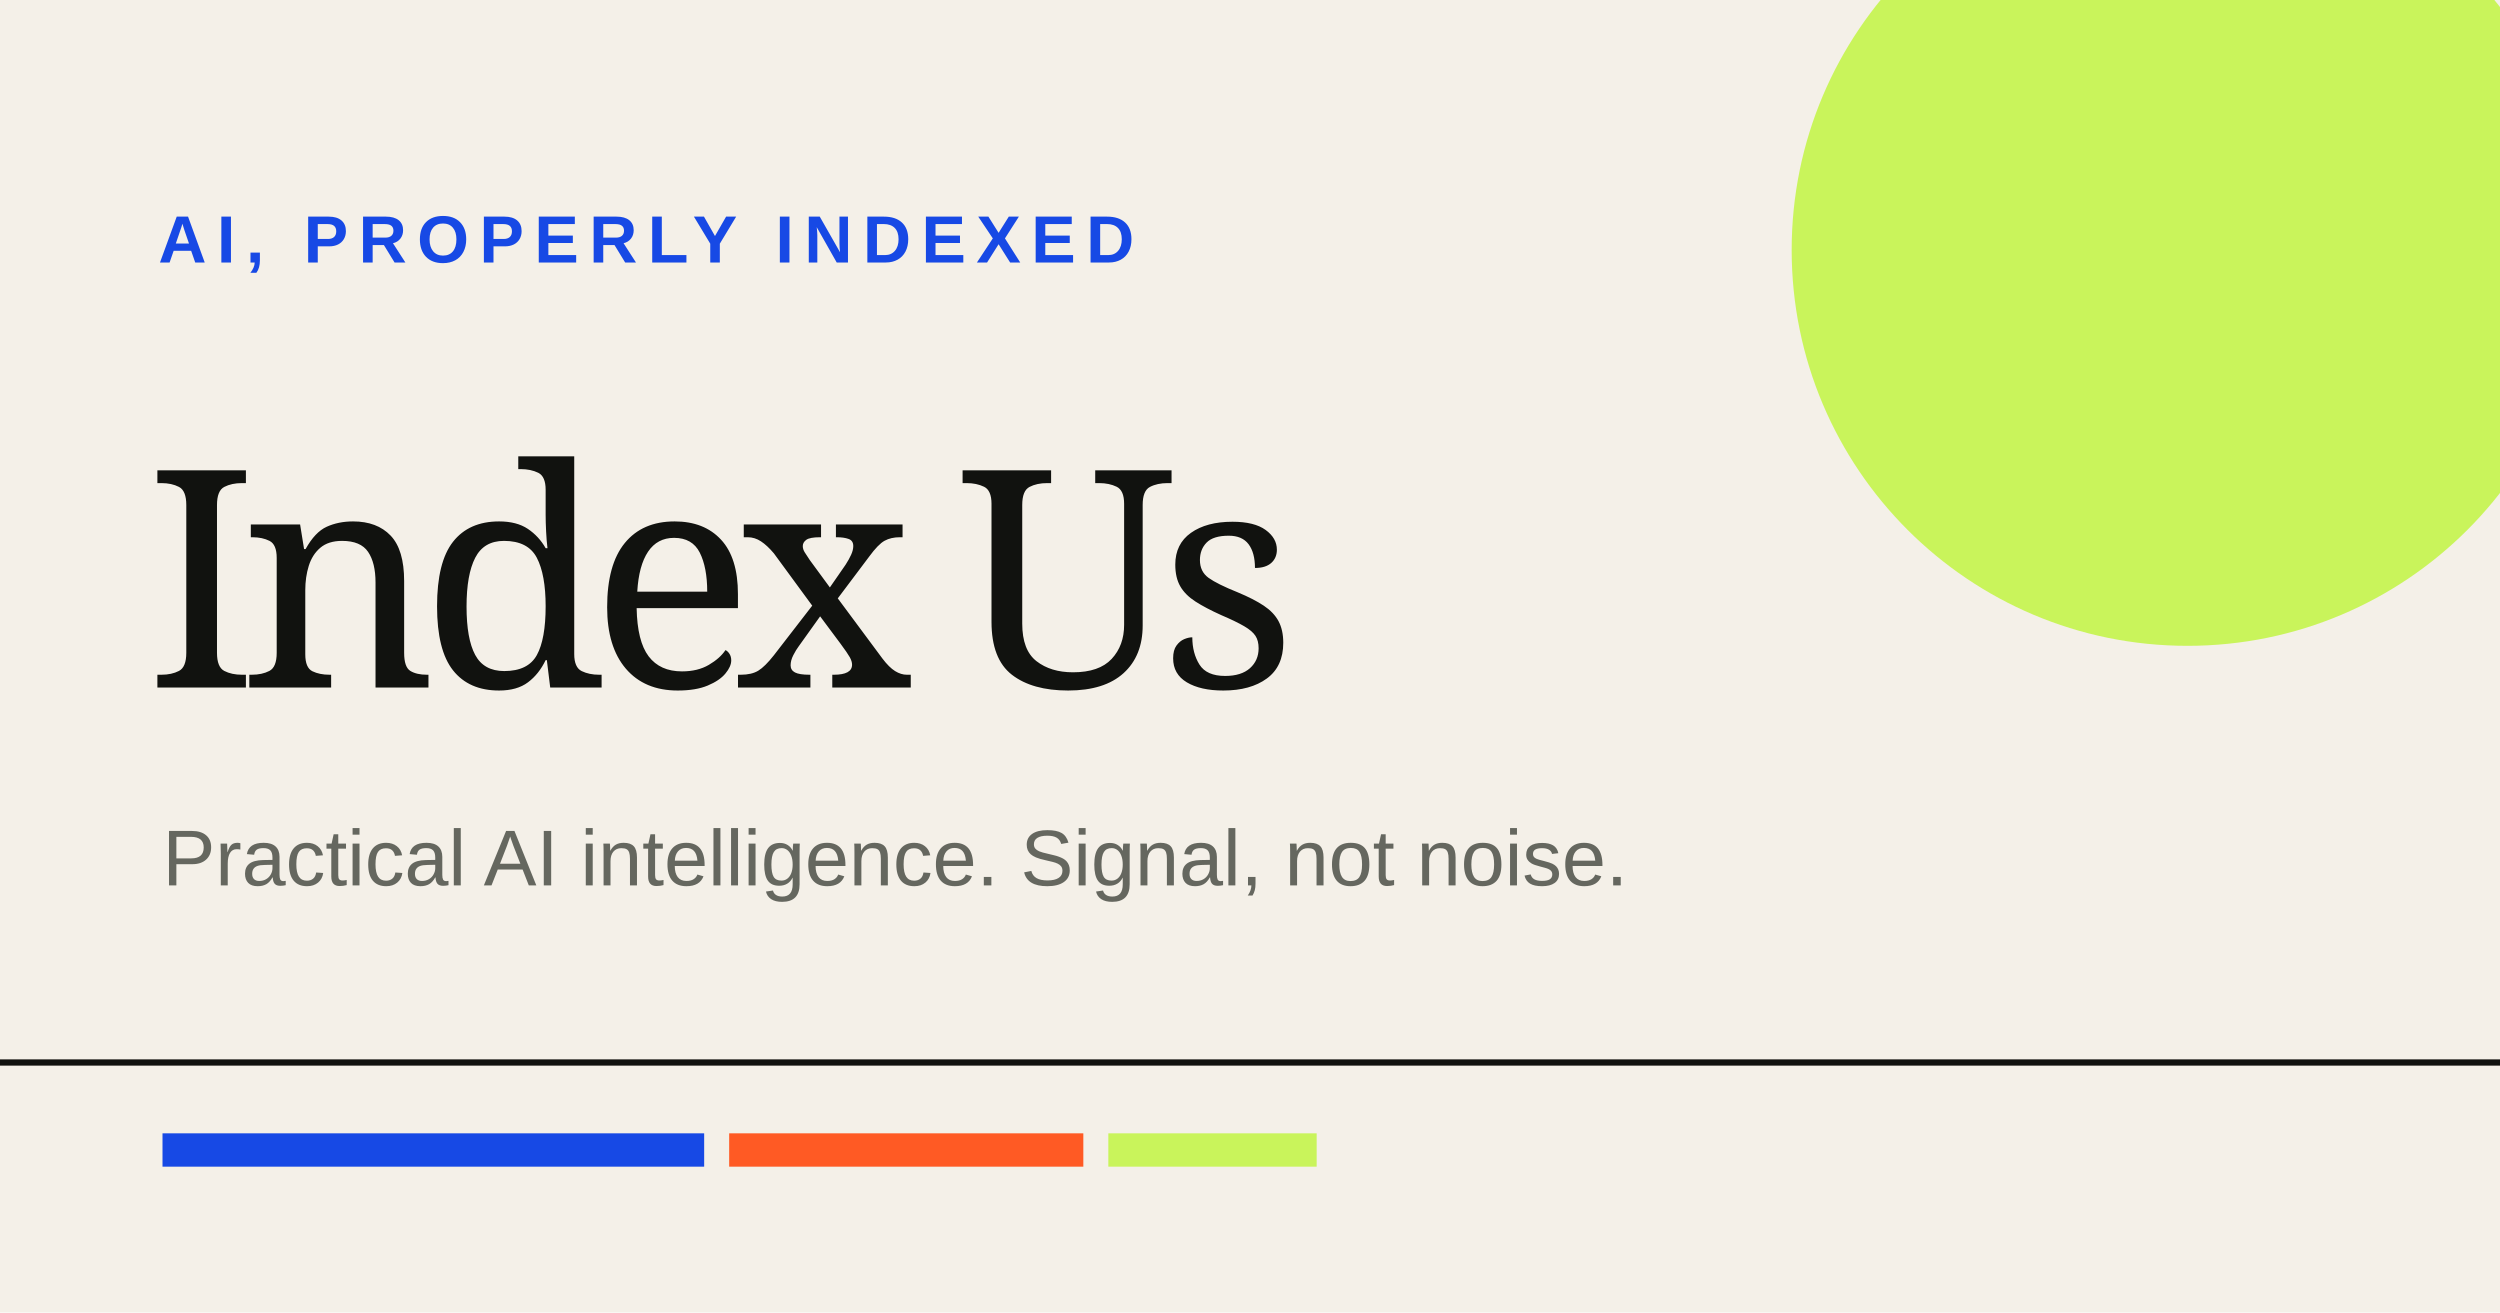
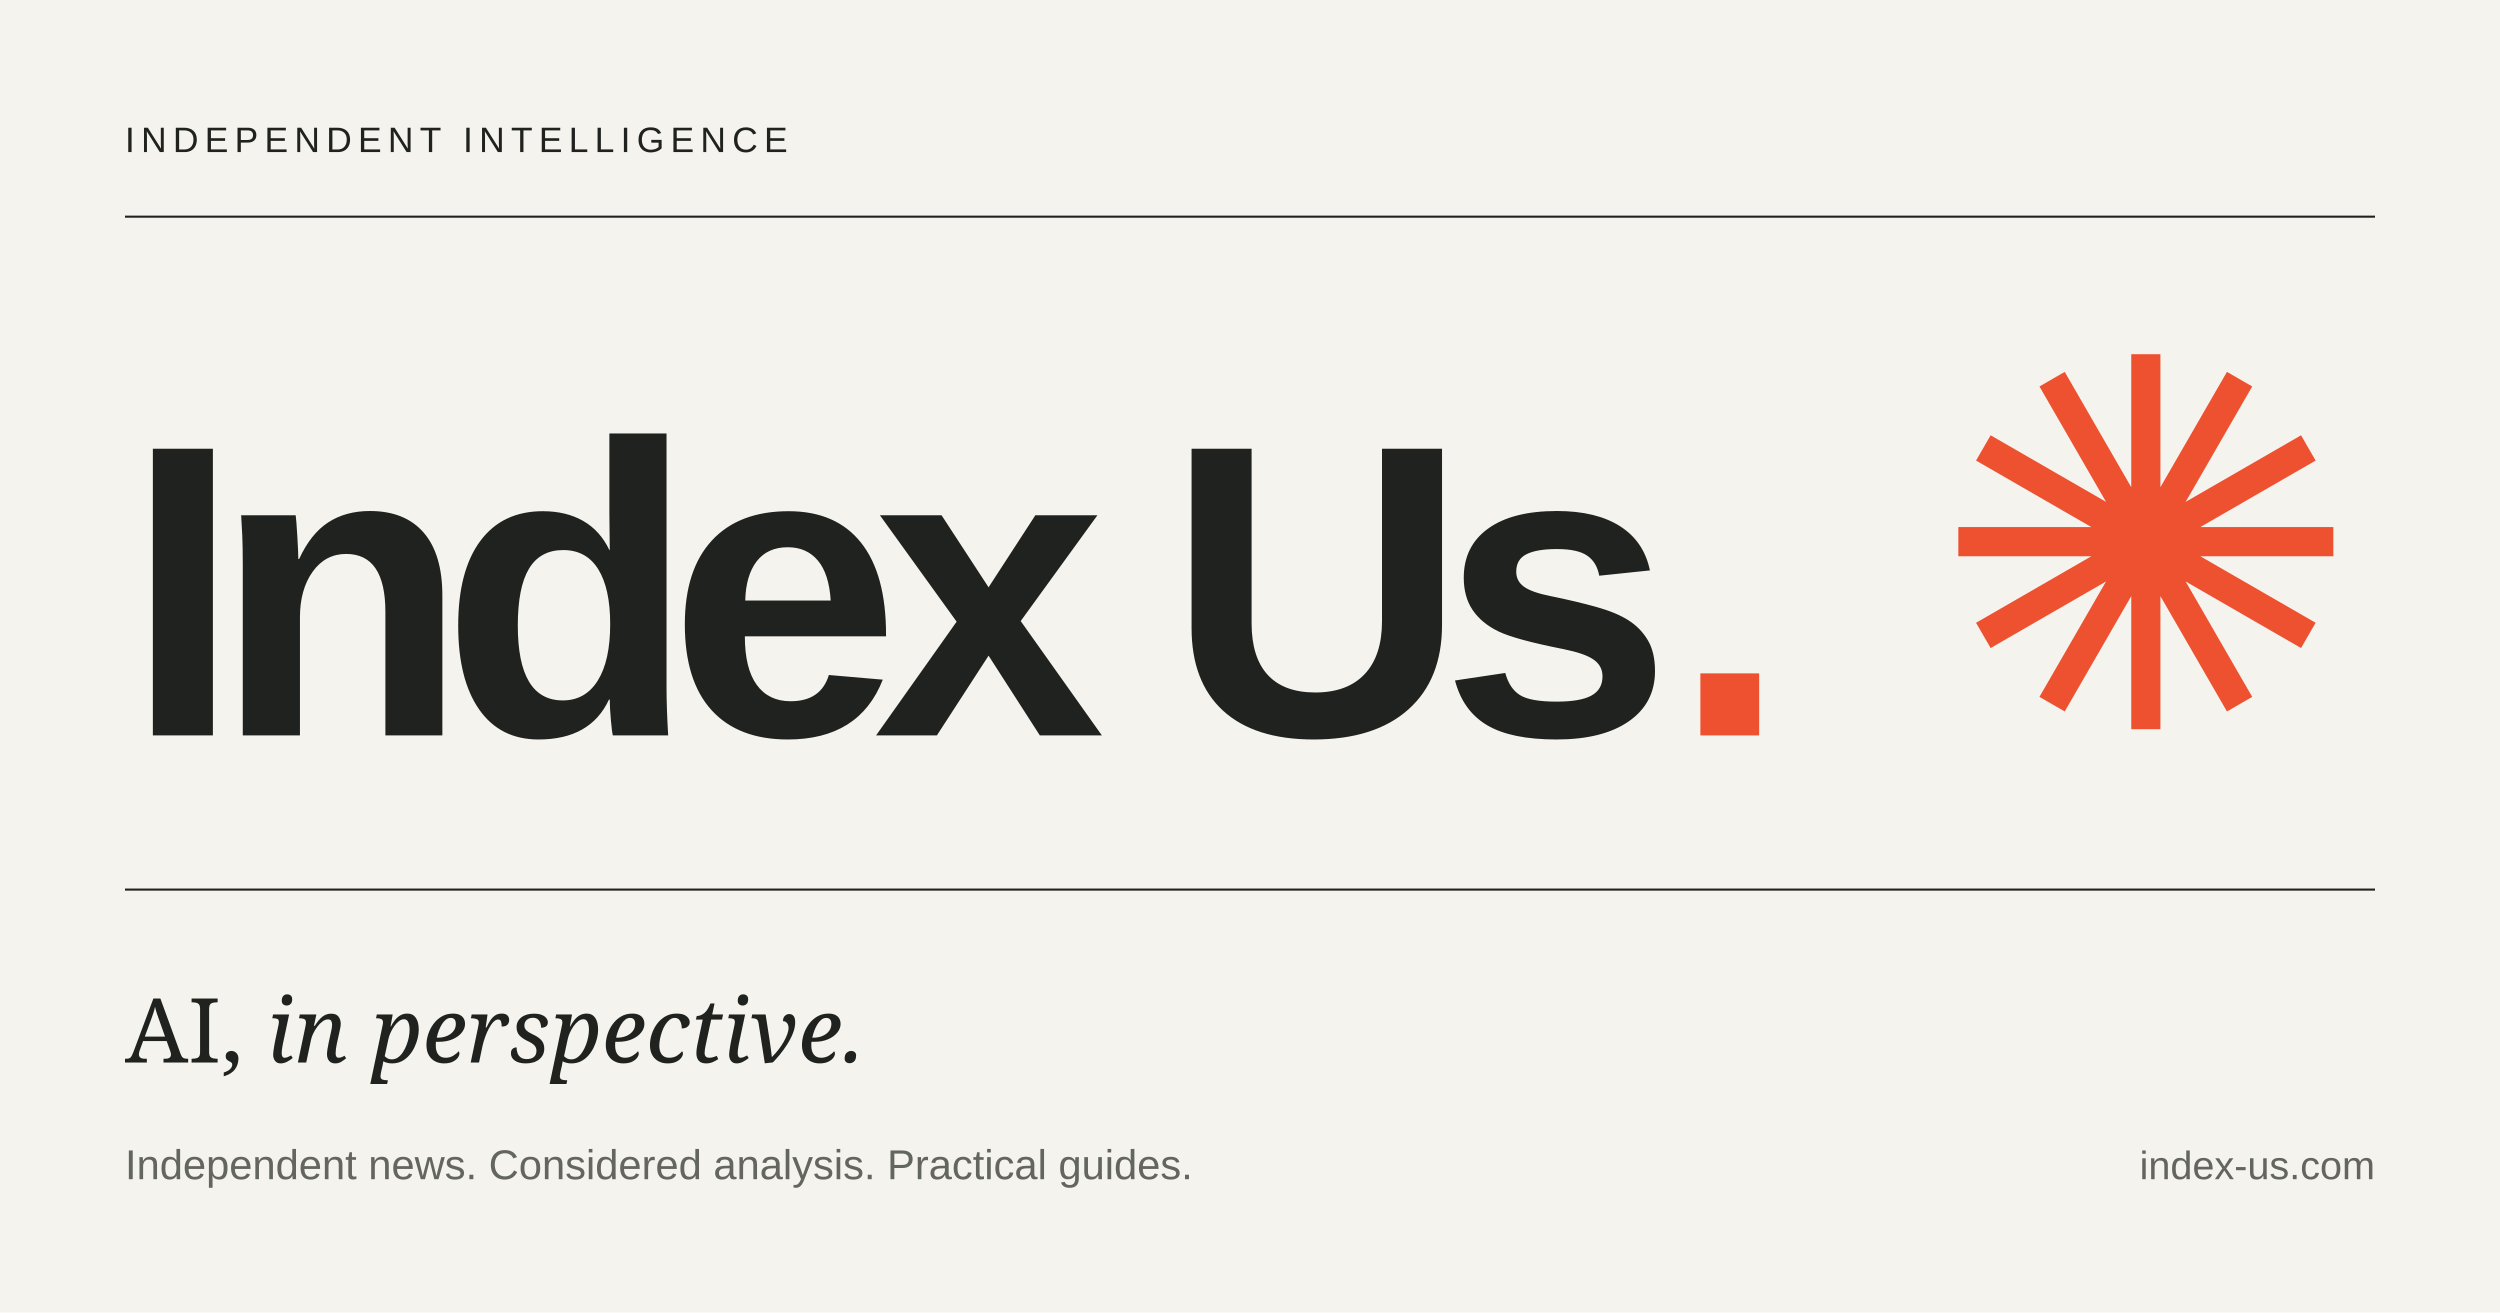
- <svg xmlns="http://www.w3.org/2000/svg" viewBox="0 0 1200 630">
-   <rect width="1200" height="630" fill="#f4f0e8" />
-   <circle cx="1050" cy="120" r="190" fill="#c9f45b" />
-   <path d="M0 510h1200" stroke="#11120f" stroke-width="3" />
-   <text x="76" y="126" font-family="Arial,sans-serif" font-size="32" font-weight="700" letter-spacing="5" fill="#1749e5">AI, PROPERLY INDEXED</text>
-   <text x="70" y="330" font-family="Georgia,serif" font-size="146" letter-spacing="-8" fill="#11120f">Index Us</text>
-   <text x="78" y="425" font-family="Arial,sans-serif" font-size="38" fill="#65675f">Practical AI intelligence. Signal, not noise.</text>
-   <rect x="78" y="544" width="260" height="16" fill="#1749e5" />
-   <rect x="350" y="544" width="170" height="16" fill="#ff5a24" />
-   <rect x="532" y="544" width="100" height="16" fill="#c9f45b" />
+ <svg xmlns="http://www.w3.org/2000/svg" width="1200" height="630" viewBox="0 0 1200 630">
+   <rect width="1200" height="630" fill="#f5f3ed" />
+   <path d="M60 104H1140M60 427H1140" stroke="#20221f" />
+   <text x="60" y="73" font-family="Arial,sans-serif" font-size="17" letter-spacing="3" fill="#20221f">INDEPENDENT INTELLIGENCE</text>
+   <text x="60" y="353" font-family="Arial,sans-serif" font-weight="bold" font-size="200" letter-spacing="-13" fill="#20221f">Index Us<tspan fill="#ed512f">.</tspan>
+   </text>
+   <g stroke="#ed512f" stroke-width="14" transform="translate(1030 260)">
+     <path d="M0-90V90M-90 0H90M-78-45L78 45M-45-78L45 78M-78 45L78-45M-45 78L45-78" />
+   </g>
+   <text x="60" y="510" font-family="Georgia,serif" font-size="43" fill="#20221f">AI, <tspan font-style="italic">in perspective.</tspan>
+   </text>
+   <text x="60" y="566" font-family="Arial,sans-serif" font-size="20" fill="#62665e">Independent news. Considered analysis. Practical guides.</text>
+   <text x="1140" y="566" text-anchor="end" font-family="Arial,sans-serif" font-size="19" fill="#62665e">index-us.com</text>
</svg>
